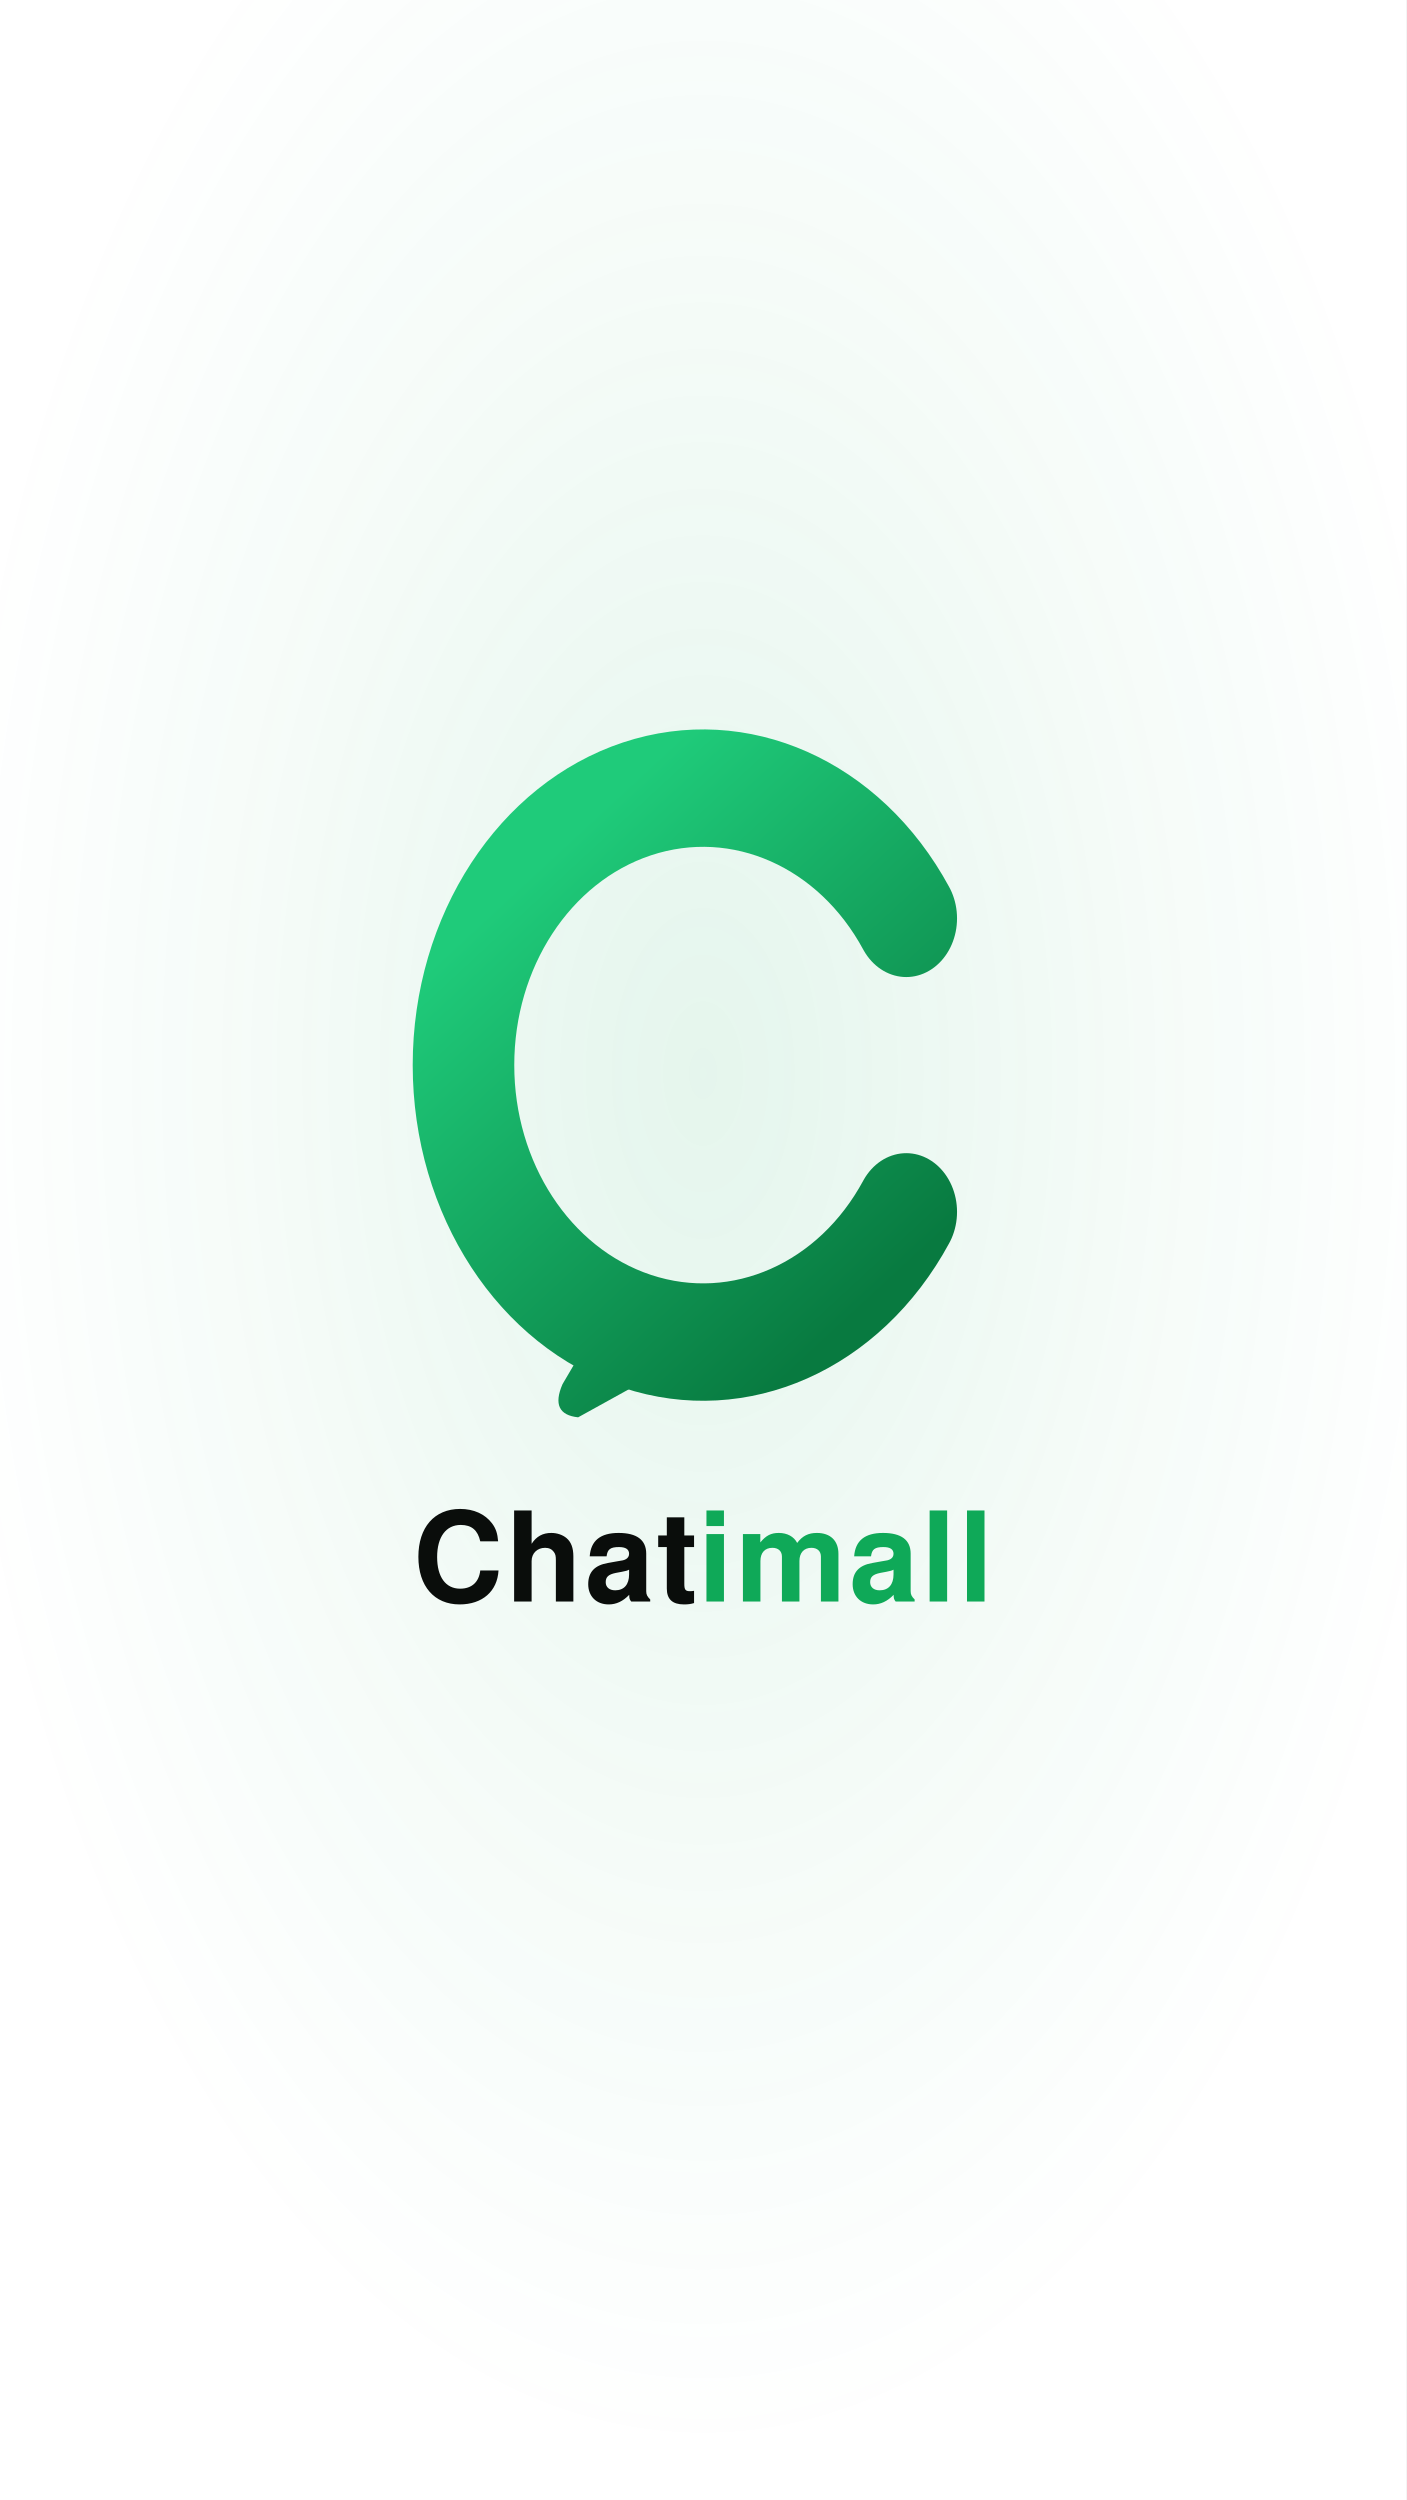
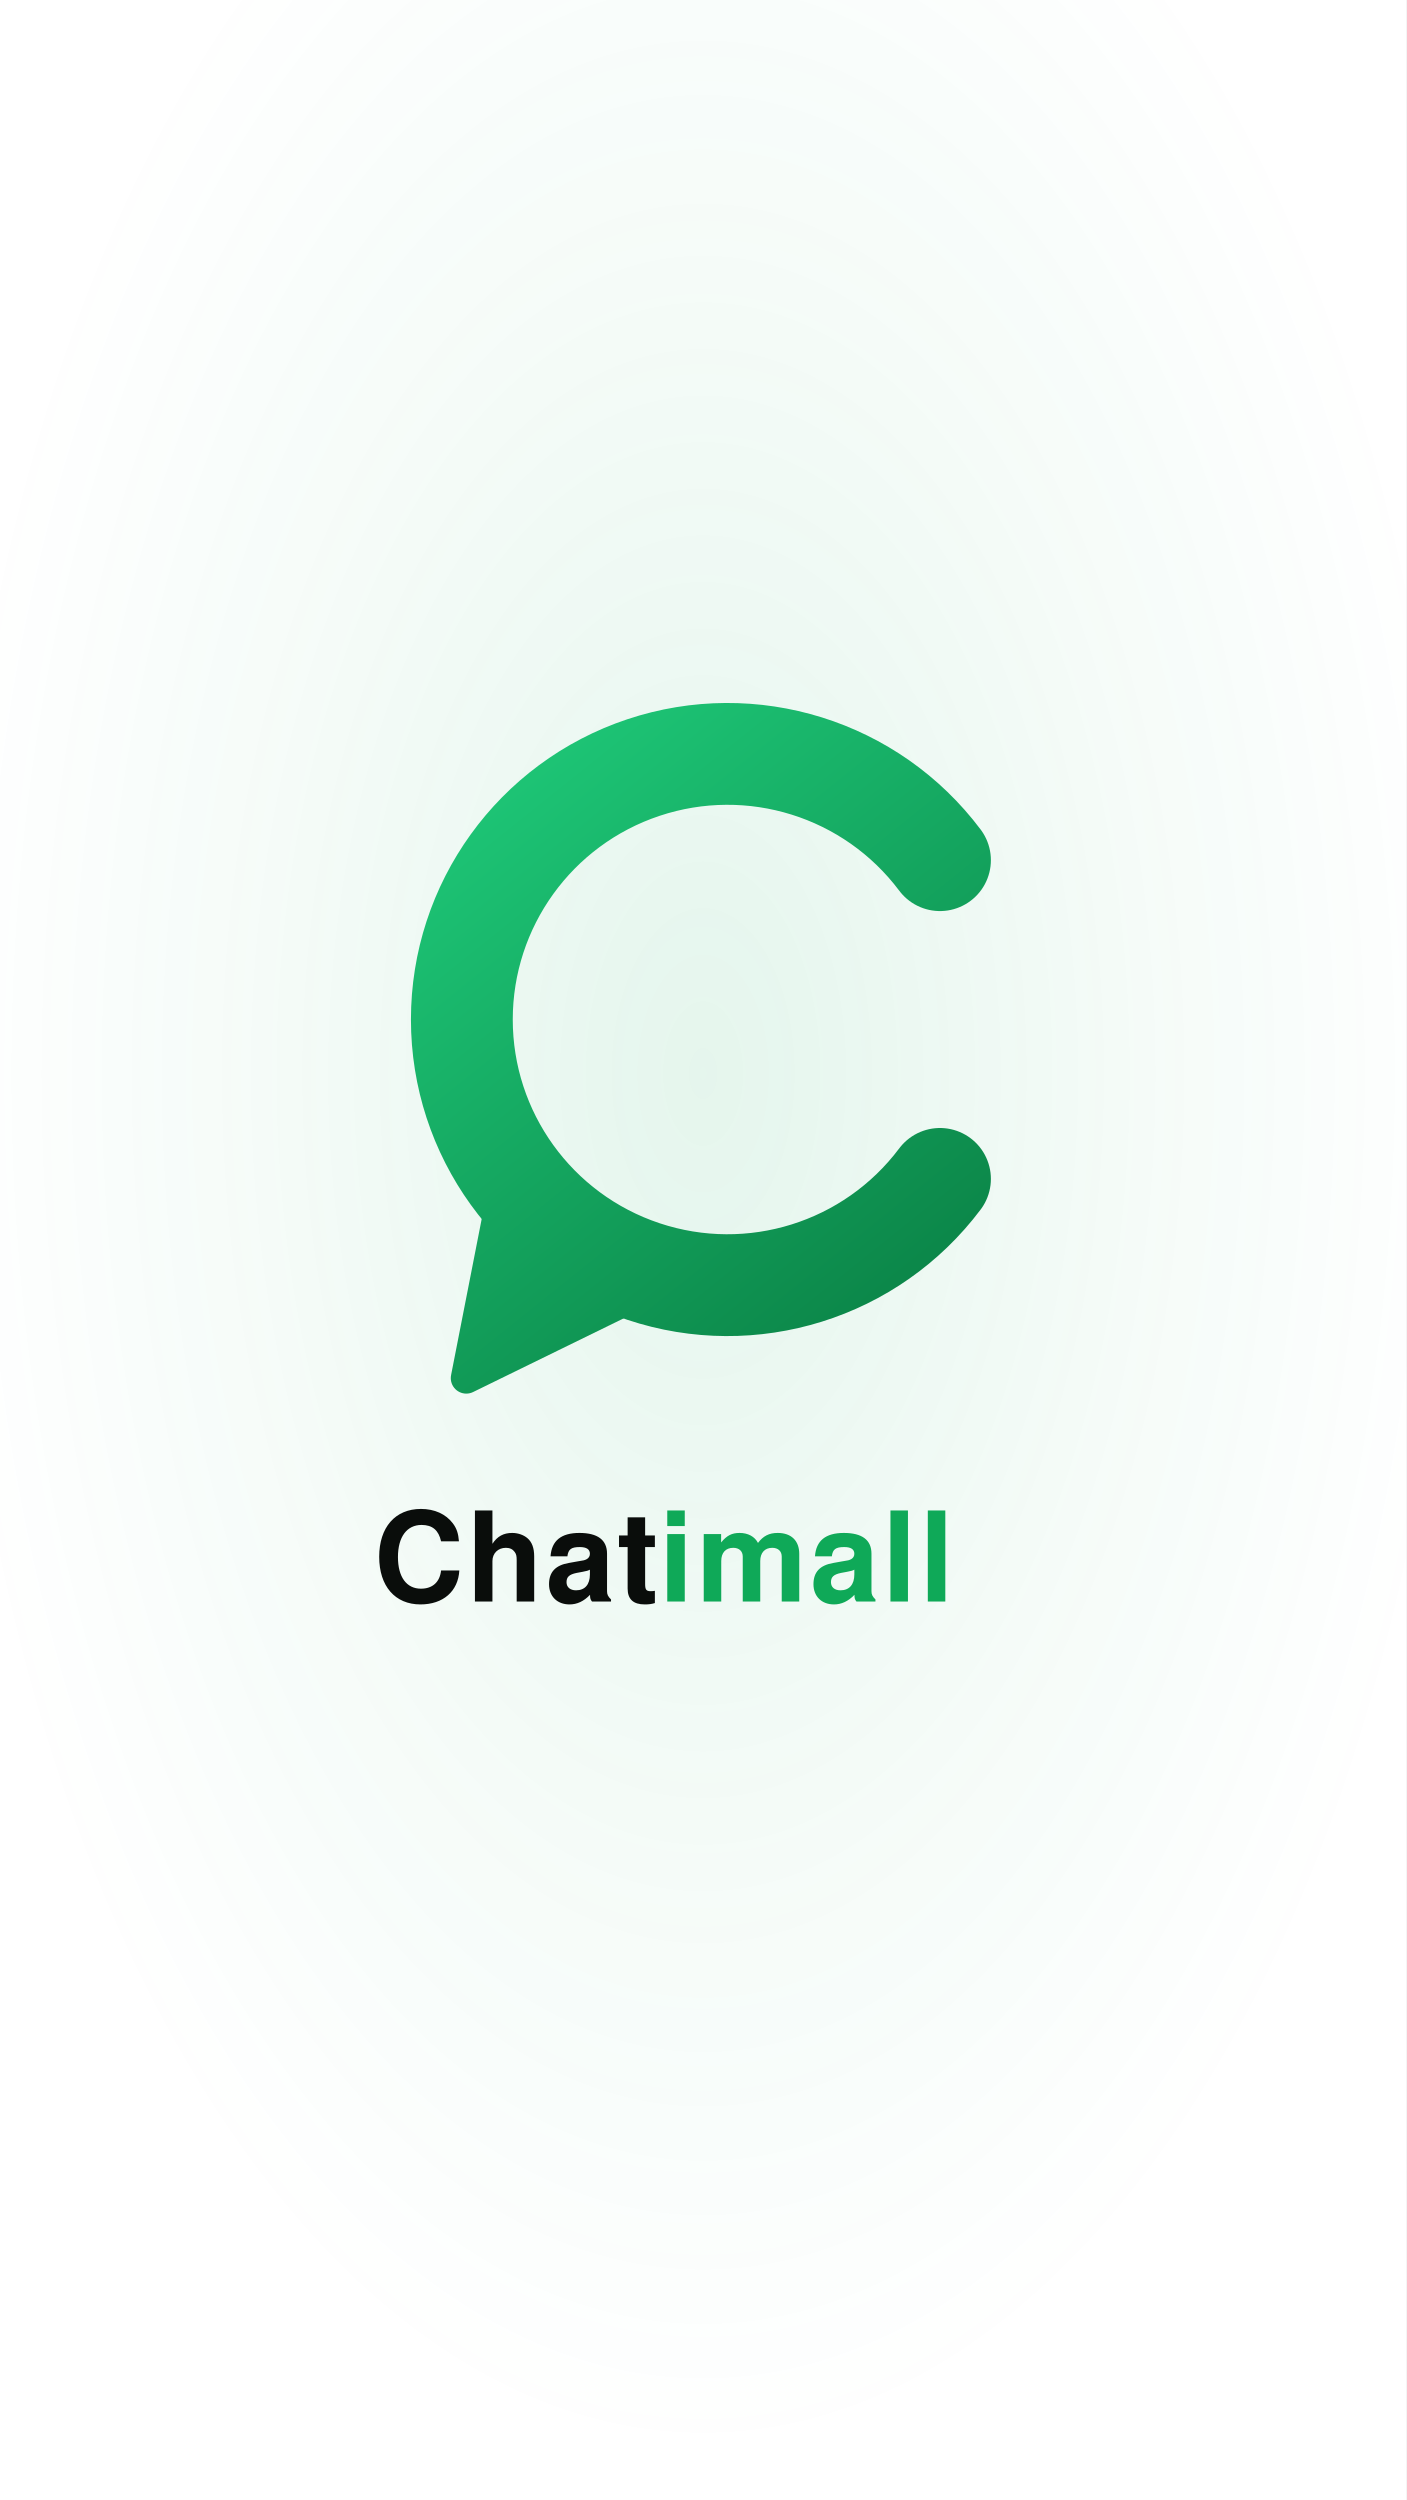
- <svg xmlns="http://www.w3.org/2000/svg" viewBox="0 0 1080 1920">
+ <svg xmlns="http://www.w3.org/2000/svg" viewBox="0 0 1080 1920" width="1080" height="1920">
  <defs>
+     <linearGradient id="g" gradientUnits="userSpaceOnUse" x1="140" y1="110" x2="380" y2="410">
+       <stop offset="0" stop-color="#5BEAA6" />
+       <stop offset="1" stop-color="#0FA958" />
+     </linearGradient>
    <linearGradient id="gl" gradientUnits="userSpaceOnUse" x1="140" y1="110" x2="380" y2="410">
      <stop offset="0" stop-color="#1FCB7A" />
      <stop offset="1" stop-color="#087A40" />
    </linearGradient>
+     <radialGradient id="glowD" cx="0.5" cy="0.43" r="0.55">
+       <stop offset="0" stop-color="#0FA958" stop-opacity="0.30" />
+       <stop offset="0.5" stop-color="#0FA958" stop-opacity="0.08" />
+       <stop offset="1" stop-color="#0FA958" stop-opacity="0" />
+     </radialGradient>
    <radialGradient id="glowL" cx="0.5" cy="0.43" r="0.55">
      <stop offset="0" stop-color="#0FA958" stop-opacity="0.11" />
      <stop offset="0.6" stop-color="#0FA958" stop-opacity="0.04" />
      <stop offset="1" stop-color="#0FA958" stop-opacity="0" />
    </radialGradient>
  </defs>
  <rect width="1080" height="1920" fill="#FFFFFF" />
  <rect width="1080" height="1920" fill="url(#glowL)" />
-   <g transform="translate(284,529) scale(1,1.156)">
-     <path d="M 412 152.5 A 184 184 0 1 0 412 347.5" fill="none" stroke="url(#gl)" stroke-width="78" stroke-linecap="round" />
-     <path d="M 188 403 L 148 462 Q 138 482 160 484 L 252 440 Z" fill="url(#gl)" />
+   <g transform="translate(123.5,364.8) scale(1.7)">
+     <path d="M352 318 A120 120 0 1 1 352 174" fill="none" stroke="url(#gl)" stroke-width="46" stroke-linecap="round" />
+     <path d="M158 306 L138 408 L232 362 Z" fill="url(#gl)" stroke="url(#gl)" stroke-width="14" stroke-linejoin="round" />
  </g>
-   <text x="540" y="1230" text-anchor="middle" font-family="Poppins, 'Segoe UI', Helvetica, Arial, sans-serif" font-size="96" font-weight="600" letter-spacing="2" fill="#0A0D0B">Chat<tspan fill="#0FA958">imall</tspan>
+   <text x="287.0" y="1230" font-family="Poppins, 'Segoe UI', Helvetica, Arial, sans-serif" font-size="96" font-weight="600" letter-spacing="2" fill="#0A0D0B">Chat<tspan fill="#0FA958">imall</tspan>
  </text>
</svg>
